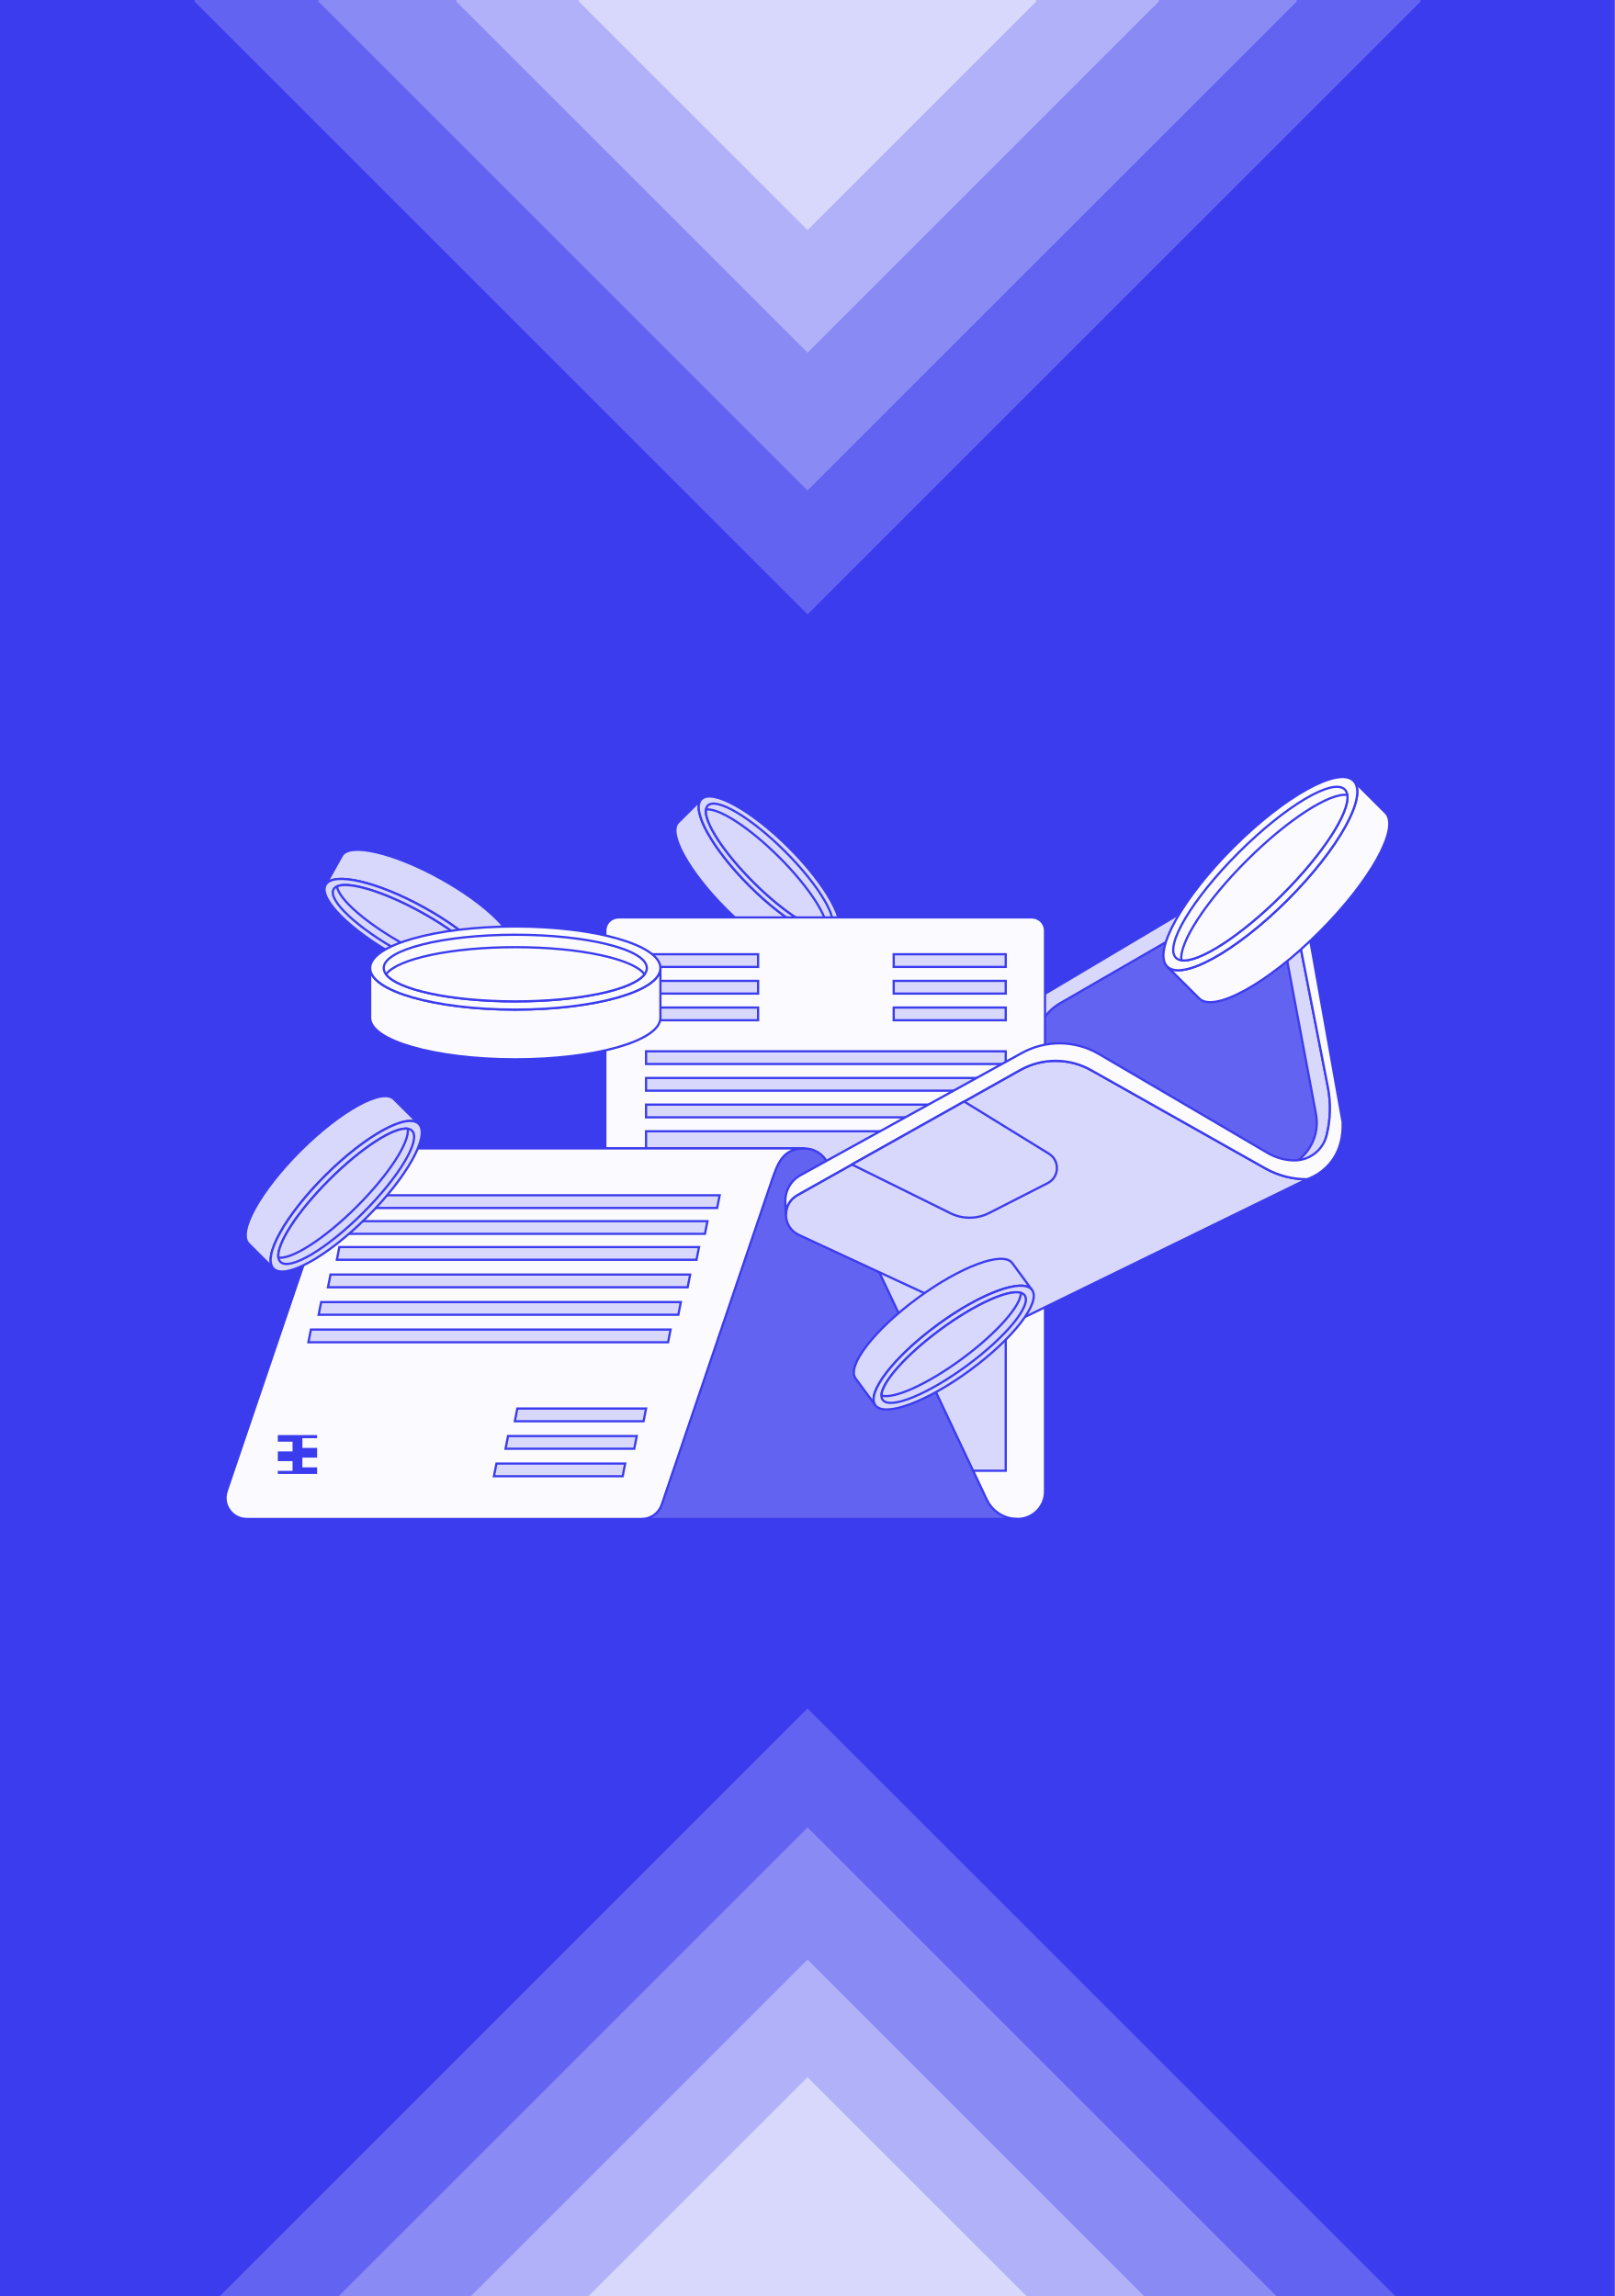
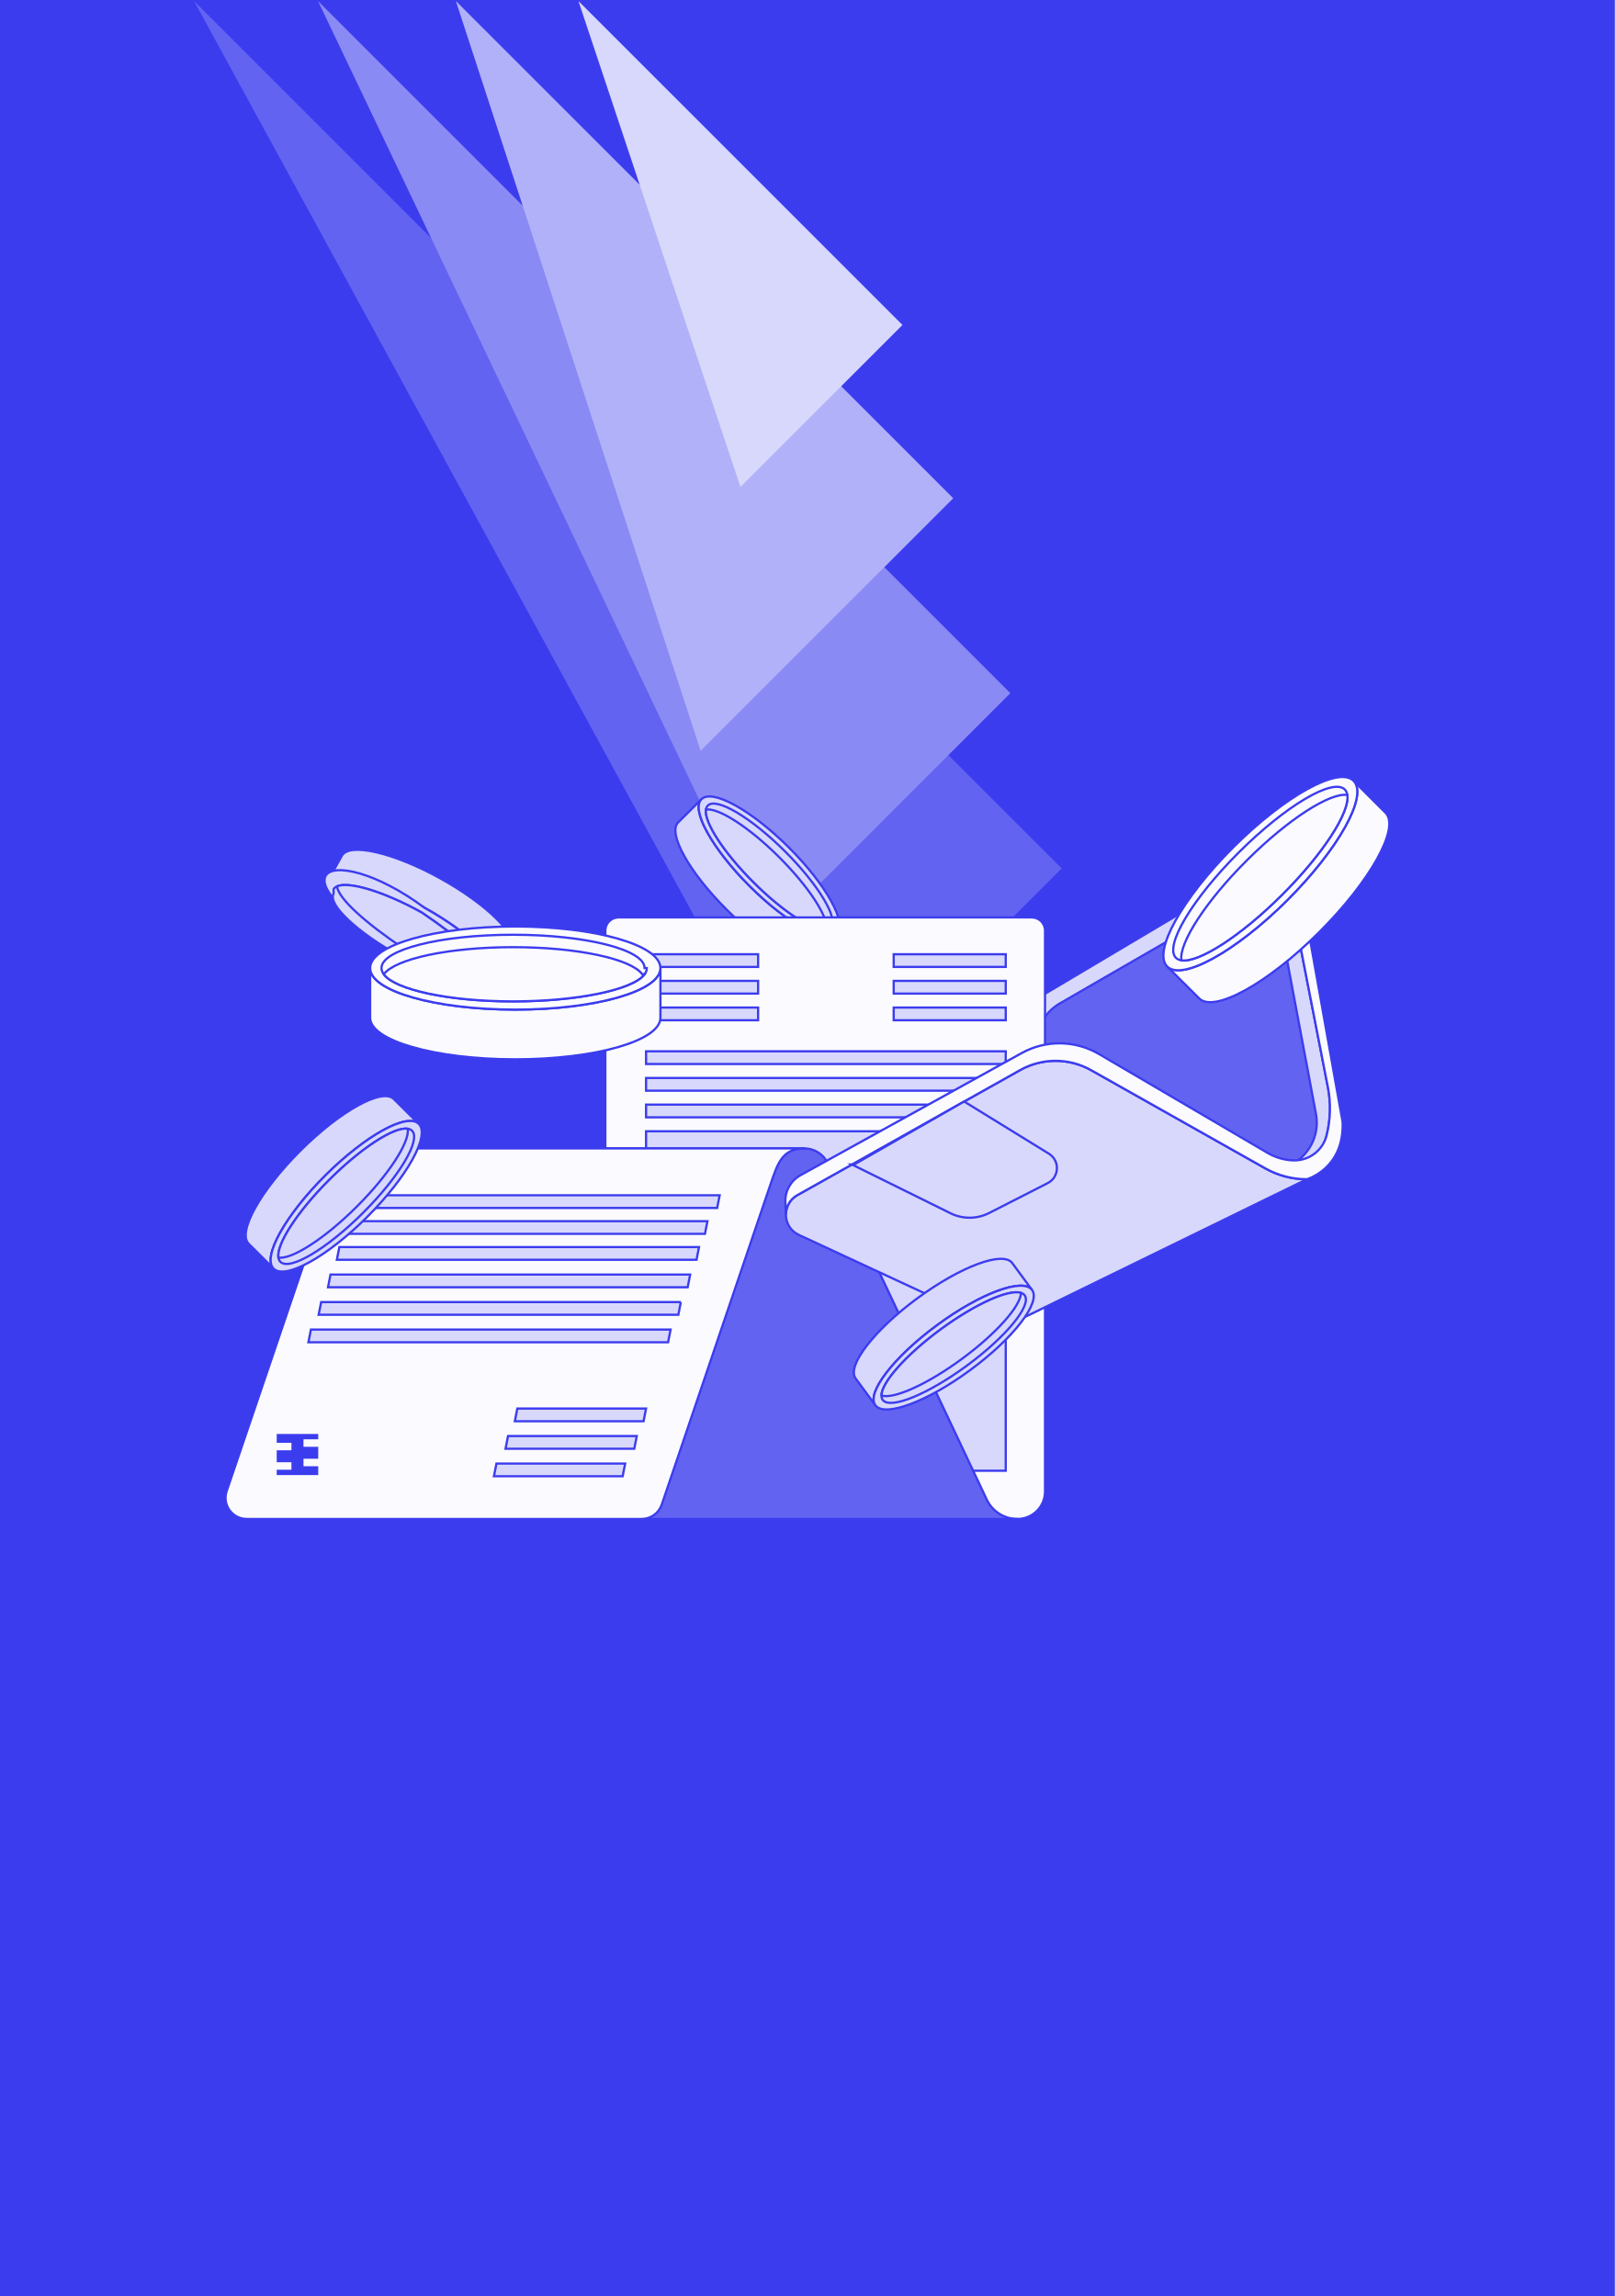
<svg xmlns="http://www.w3.org/2000/svg" width="720" height="1024" viewBox="0 0 720 1024" fill="none">
-   <g clip-path="url(#clip0_2145_962)">
-     <rect width="720" height="1024" fill="#3C3CEF" />
-     <rect x="86.532" y="0.468" width="386.833" height="386.833" transform="rotate(-45 86.5322 0.467773)" fill="#6363F2" />
-     <rect x="141.79" y="0.468" width="308.687" height="308.687" transform="rotate(-45 141.79 0.467773)" fill="#8A8AF5" />
-     <rect x="203.266" y="0.468" width="221.747" height="221.747" transform="rotate(-45 203.266 0.467773)" fill="#B1B1F9" />
-     <rect x="257.911" y="0.468" width="144.467" height="144.467" transform="rotate(-45 257.911 0.467773)" fill="#D8D8FC" />
-     <rect x="97.661" y="1024.4" width="371.094" height="371.094" transform="rotate(-45 97.6611 1024.4)" fill="#6363F2" />
-     <rect x="150.67" y="1024.4" width="296.128" height="296.128" transform="rotate(-45 150.67 1024.4)" fill="#8A8AF5" />
-     <rect x="209.645" y="1024.4" width="212.725" height="212.725" transform="rotate(-45 209.645 1024.4)" fill="#B1B1F9" />
-     <rect x="262.067" y="1024.4" width="138.589" height="138.589" transform="rotate(-45 262.067 1024.4)" fill="#D8D8FC" />
-     <g clip-path="url(#clip1_2145_962)">
-       <path d="M591.229 507.505L591.518 506.375C593.286 499.336 593.475 491.999 592.085 484.883L575.821 401.586C573.797 391.256 562.113 386.035 553.042 391.433L466.362 442.963C460.826 446.255 457.168 451.963 456.513 458.359L453.722 485.359L506.962 523.921L577.989 518.623C584.348 518.146 589.684 513.668 591.229 507.505Z" fill="#D8D8FC" stroke="#3C3CEF" stroke-miterlimit="10" />
-       <path d="M553.353 400.821L472.61 447.474C466.307 451.11 462.227 457.638 461.726 464.887L459.414 498.239L555.91 525.761L574.331 520.063C583.414 516.173 588.572 506.519 586.749 496.831L570.173 408.525C568.739 400.866 560.123 396.92 553.364 400.833L553.353 400.821Z" fill="#6363F2" stroke="#3C3CEF" stroke-miterlimit="10" />
-       <path d="M395.458 446.654C401.617 445.679 409.354 462.205 412.767 483.553C416.18 504.901 413.945 523.012 407.787 523.988L394.457 526.105C400.616 525.129 402.839 507.029 399.438 485.67C396.036 464.311 388.287 447.796 382.128 448.771L395.458 446.654Z" fill="#D8D8FC" stroke="#3C3CEF" stroke-miterlimit="10" />
-       <path d="M394.453 526.103C400.608 525.128 402.838 507.027 399.435 485.674C396.031 464.32 388.282 447.801 382.128 448.776C375.973 449.751 373.743 467.852 377.147 489.205C380.55 510.558 388.299 527.078 394.453 526.103Z" fill="#D8D8FC" stroke="#3C3CEF" stroke-miterlimit="10" />
-       <path d="M382.707 452.385C383.274 452.296 383.863 452.418 384.474 452.728C389.11 455.133 394.502 468.9 397.237 486.014C399.971 503.127 399.115 517.88 395.458 521.604C394.98 522.092 394.457 522.391 393.89 522.48C388.966 523.256 382.462 508.204 379.372 488.851C376.281 469.498 377.782 453.161 382.707 452.385Z" fill="#D8D8FC" stroke="#3C3CEF" stroke-miterlimit="10" />
-       <path d="M384.463 452.729C389.099 455.134 394.491 468.9 397.225 486.014C399.96 503.128 399.104 517.88 395.447 521.605C390.822 519.199 385.419 505.444 382.695 488.319C379.972 471.206 380.817 456.442 384.463 452.729Z" fill="#D8D8FC" stroke="#3C3CEF" stroke-miterlimit="10" />
-       <path d="M362.84 427.102C358.038 431.891 340.617 422.27 323.92 405.61C307.222 388.962 297.572 371.582 302.364 366.805L312.747 356.453C307.944 361.241 317.594 378.61 334.303 395.258C351.012 411.906 368.432 421.527 373.224 416.75L362.84 427.102Z" fill="#D8D8FC" stroke="#3C3CEF" stroke-miterlimit="10" />
-       <path d="M373.238 416.743C378.036 411.96 368.385 394.584 351.684 377.932C334.982 361.28 317.554 351.658 312.756 356.441C307.959 361.224 317.609 378.601 334.311 395.253C351.013 411.905 368.441 421.527 373.238 416.743Z" fill="#D8D8FC" stroke="#3C3CEF" stroke-miterlimit="10" />
-       <path d="M370.4 413.923C369.955 414.367 369.355 414.633 368.621 414.743C362.996 415.575 349.411 406.885 336.026 393.54C322.641 380.194 313.925 366.65 314.77 361.041C314.881 360.31 315.148 359.711 315.593 359.268C319.439 355.433 334.825 364.566 349.956 379.651C365.097 394.748 374.247 410.088 370.411 413.923H370.4Z" fill="#D8D8FC" stroke="#3C3CEF" stroke-miterlimit="10" />
-       <path d="M368.621 414.743C362.996 415.575 349.411 406.885 336.026 393.54C322.641 380.194 313.925 366.65 314.77 361.041C320.396 360.21 333.969 368.9 347.354 382.245C360.739 395.59 369.455 409.135 368.621 414.743Z" fill="#D8D8FC" stroke="#3C3CEF" stroke-miterlimit="10" />
-       <path d="M275.761 409.168H460.07C463.305 409.168 465.94 411.784 465.94 415.02V665.187C465.94 671.959 460.426 677.446 453.644 677.446H269.902V415.02C269.902 411.795 272.525 409.168 275.772 409.168H275.761Z" fill="#FBFBFF" stroke="#3C3CEF" stroke-miterlimit="10" />
-       <path d="M338.016 425.583H288.056V431.247H338.016V425.583Z" fill="#D8D8FC" stroke="#3C3CEF" stroke-miterlimit="10" />
-       <path d="M338.016 437.465H288.056V443.129H338.016V437.465Z" fill="#D8D8FC" stroke="#3C3CEF" stroke-miterlimit="10" />
-       <path d="M338.016 449.359H288.056V455.023H338.016V449.359Z" fill="#D8D8FC" stroke="#3C3CEF" stroke-miterlimit="10" />
-       <path d="M448.431 468.877H288.056V474.541H448.431V468.877Z" fill="#D8D8FC" stroke="#3C3CEF" stroke-miterlimit="10" />
-       <path d="M448.431 480.771H288.056V486.435H448.431V480.771Z" fill="#D8D8FC" stroke="#3C3CEF" stroke-miterlimit="10" />
-       <path d="M448.431 492.653H288.056V498.317H448.431V492.653Z" fill="#D8D8FC" stroke="#3C3CEF" stroke-miterlimit="10" />
-       <path d="M448.431 504.535H288.056V655.943H448.431V504.535Z" fill="#D8D8FC" stroke="#3C3CEF" stroke-miterlimit="10" />
-       <path d="M453.634 677.446H248.513L155.786 517.082C154.529 514.899 156.108 512.183 158.62 512.183H358.627C363.074 512.183 367.132 514.744 369.033 518.756L439.971 668.812C442.461 674.088 447.786 677.446 453.634 677.446Z" fill="#6363F2" stroke="#3C3CEF" stroke-miterlimit="10" />
-       <path d="M448.431 437.465H398.471V443.129H448.431V437.465Z" fill="#D8D8FC" stroke="#3C3CEF" stroke-miterlimit="10" />
-       <path d="M448.431 449.359H398.471V455.023H448.431V449.359Z" fill="#D8D8FC" stroke="#3C3CEF" stroke-miterlimit="10" />
-       <path d="M286.111 677.446H110.005C103.546 677.446 98.989 671.117 101.067 665.021L151.072 517.703C152.195 514.4 155.307 512.172 158.798 512.172H358.938C348.811 512.172 346.799 518.601 343.552 528.166L295.049 671.05C293.748 674.874 290.157 677.446 286.111 677.446Z" fill="#FBFBFF" stroke="#3C3CEF" stroke-miterlimit="10" />
-       <path d="M123.877 640.032H141.39V641.419H134.823V645.757H141.39V650.092H134.823V654.43H141.39V657.379H123.877V655.99H130.445V651.654H123.877V647.317H130.445V642.981H123.877V640.032Z" fill="#3C3CEF" />
-       <path d="M320.873 533.076H160.499L159.387 538.74H319.762L320.873 533.076Z" fill="#D8D8FC" stroke="#3C3CEF" stroke-miterlimit="10" />
-       <path d="M315.426 544.626H155.052L153.94 550.29H314.315L315.426 544.626Z" fill="#D8D8FC" stroke="#3C3CEF" stroke-miterlimit="10" />
-       <path d="M311.669 556.187H151.306L150.194 561.85H310.557L311.669 556.187Z" fill="#D8D8FC" stroke="#3C3CEF" stroke-miterlimit="10" />
-       <path d="M307.722 568.445H147.359L146.247 574.109H306.611L307.722 568.445Z" fill="#D8D8FC" stroke="#3C3CEF" stroke-miterlimit="10" />
-       <path d="M303.564 580.715H143.19L142.078 586.368H302.453L303.564 580.715Z" fill="#D8D8FC" stroke="#3C3CEF" stroke-miterlimit="10" />
-       <path d="M298.996 592.975H138.621L137.509 598.639H297.884L298.996 592.975Z" fill="#D8D8FC" stroke="#3C3CEF" stroke-miterlimit="10" />
-       <path d="M288.056 628.21H230.659L229.547 633.874H286.945L288.056 628.21Z" fill="#D8D8FC" stroke="#3C3CEF" stroke-miterlimit="10" />
-       <path d="M283.913 640.47H226.516L225.404 646.134H282.802L283.913 640.47Z" fill="#D8D8FC" stroke="#3C3CEF" stroke-miterlimit="10" />
-       <path d="M278.742 652.739H221.345L220.233 658.392H277.63L278.742 652.739Z" fill="#D8D8FC" stroke="#3C3CEF" stroke-miterlimit="10" />
-       <path d="M448.431 425.583H398.471V431.247H448.431V425.583Z" fill="#D8D8FC" stroke="#3C3CEF" stroke-miterlimit="10" />
-       <path d="M152.428 381.646C155.774 375.65 175.474 380.194 196.418 391.81C217.363 403.427 231.637 417.703 228.291 423.699L221.042 436.69C224.389 430.693 210.114 416.406 189.17 404.801C168.225 393.185 148.526 388.64 145.18 394.637L152.428 381.646Z" fill="#D8D8FC" stroke="#3C3CEF" stroke-miterlimit="10" />
-       <path d="M221.044 436.707C224.393 430.705 210.125 416.422 189.177 404.807C168.229 393.192 148.533 388.642 145.184 394.644C141.836 400.647 156.104 414.929 177.052 426.544C198 438.16 217.696 442.71 221.044 436.707Z" fill="#D8D8FC" stroke="#3C3CEF" stroke-miterlimit="10" />
-       <path d="M148.726 396.61C149.038 396.056 149.549 395.623 150.227 395.313C155.485 392.941 171.172 397.641 187.969 406.951C204.767 416.262 217.052 427.058 217.797 432.766C217.897 433.509 217.797 434.174 217.485 434.728C214.806 439.538 197.241 434.905 178.253 424.375C159.265 413.845 146.036 401.409 148.726 396.61Z" fill="#D8D8FC" stroke="#3C3CEF" stroke-miterlimit="10" />
-       <path d="M150.238 395.313C155.497 392.941 171.183 397.641 187.981 406.951C204.779 416.262 217.063 427.058 217.808 432.766C212.549 435.138 196.874 430.427 180.076 421.117C163.279 411.806 150.994 400.999 150.238 395.302V395.313Z" fill="#D8D8FC" stroke="#3C3CEF" stroke-miterlimit="10" />
-       <path d="M294.459 453.914C294.459 464.156 265.488 472.447 229.747 472.447C194.006 472.447 165.035 464.145 165.035 453.914V431.746C165.035 441.988 194.006 450.279 229.747 450.279C265.488 450.279 294.459 441.977 294.459 431.746V453.914Z" fill="#FBFBFF" stroke="#3C3CEF" stroke-miterlimit="10" />
-       <path d="M229.747 450.278C265.487 450.278 294.459 441.981 294.459 431.746C294.459 421.511 265.487 413.213 229.747 413.213C194.007 413.213 165.035 421.511 165.035 431.746C165.035 441.981 194.007 450.278 229.747 450.278Z" fill="#FBFBFF" stroke="#3C3CEF" stroke-miterlimit="10" />
-       <path d="M288.411 431.746C288.411 432.688 288.056 433.619 287.389 434.517C282.264 441.411 258.395 446.609 229.747 446.609C201.098 446.609 177.241 441.411 172.116 434.517C171.449 433.619 171.093 432.688 171.093 431.746C171.093 423.543 197.352 416.893 229.747 416.893C262.142 416.893 288.411 423.543 288.411 431.746Z" fill="#FBFBFF" stroke="#3C3CEF" stroke-miterlimit="10" />
-       <path d="M287.389 434.517C282.264 441.411 258.396 446.609 229.747 446.609C201.098 446.609 177.241 441.411 172.116 434.517C177.241 427.633 201.098 422.435 229.747 422.435C258.396 422.435 282.264 427.633 287.389 434.517Z" fill="#FBFBFF" stroke="#3C3CEF" stroke-miterlimit="10" />
-       <path d="M454.823 477.268L355.514 533.032C348.422 537.022 348.811 547.342 356.204 550.767L434.434 587.089C441.938 590.569 450.621 590.481 458.047 586.856L582.691 525.938C576.199 525.938 569.807 524.265 564.148 521.083L486.518 477.302C476.679 471.76 464.65 471.748 454.812 477.268H454.823Z" fill="#D8D8FC" stroke="#3C3CEF" stroke-miterlimit="10" />
-       <path d="M582.691 525.927C582.691 525.927 599.445 521.272 598.622 500.356L581.313 403.349L580.424 401.431C578.422 397.098 574.676 393.817 570.096 392.398C572.919 394.548 575.043 397.696 575.799 401.576L592.063 484.872C593.453 491.988 593.264 499.326 591.496 506.364C589.817 513.059 583.703 517.692 576.777 517.526C572.731 517.426 568.762 516.295 565.271 514.245L490.009 470.097C479.414 463.879 466.307 463.713 455.557 469.654L356.915 524.143C352.568 526.548 349.956 531.203 350.167 536.158L350.412 541.622C350.434 538.275 352.113 534.916 355.503 533.021L454.812 477.257C464.662 471.726 476.69 471.737 486.518 477.291L564.148 521.072C569.807 524.265 576.188 525.938 582.691 525.927Z" fill="#FBFBFF" stroke="#3C3CEF" stroke-miterlimit="10" />
-       <path d="M379.85 519.366L423.795 541.101C429.232 543.795 435.624 543.75 441.027 540.991L467.13 527.668C472.377 524.996 472.666 517.636 467.663 514.544L429.876 491.268L379.85 519.355V519.366Z" fill="#D8D8FC" stroke="#3C3CEF" stroke-miterlimit="10" />
-       <path d="M617.754 362.471C624.347 369.043 611.095 392.907 588.15 415.774C565.215 438.64 541.269 451.863 534.688 445.291L520.414 431.059C527.006 437.631 550.941 424.419 573.875 401.542C596.81 378.676 610.073 354.801 603.48 348.239L617.754 362.471Z" fill="#FBFBFF" stroke="#3C3CEF" stroke-miterlimit="10" />
-       <path d="M573.887 401.54C596.828 378.668 610.082 354.8 603.492 348.229C596.901 341.658 572.962 354.873 550.022 377.745C527.081 400.618 513.827 424.486 520.417 431.057C527.008 437.627 550.947 424.413 573.887 401.54Z" fill="#FBFBFF" stroke="#3C3CEF" stroke-miterlimit="10" />
-       <path d="M599.6 352.107C600.211 352.717 600.578 353.537 600.723 354.534C601.868 362.238 589.895 380.848 571.507 399.181C553.12 417.514 534.465 429.44 526.739 428.299C525.738 428.155 524.905 427.778 524.304 427.179C519.024 421.914 531.597 400.844 552.386 380.116C573.175 359.389 594.319 346.842 599.6 352.107Z" fill="#FBFBFF" stroke="#3C3CEF" stroke-miterlimit="10" />
-       <path d="M600.734 354.546C601.879 362.249 589.906 380.859 571.519 399.192C553.131 417.525 534.477 429.451 526.75 428.31C525.605 420.617 537.578 402.007 555.966 383.674C574.354 365.341 593.019 353.404 600.734 354.546Z" fill="#FBFBFF" stroke="#3C3CEF" stroke-miterlimit="10" />
-       <path d="M110.872 554.713C105.736 549.592 116.064 530.993 133.94 513.17C151.816 495.346 170.471 485.049 175.607 490.17L186.724 501.254C181.588 496.133 162.934 506.431 145.057 524.254C127.181 542.077 116.853 560.676 121.989 565.797L110.872 554.713Z" fill="#D8D8FC" stroke="#3C3CEF" stroke-miterlimit="10" />
-       <path d="M163.657 542.792C181.536 524.967 191.865 506.366 186.729 501.245C181.593 496.125 162.937 506.424 145.058 524.249C127.18 542.074 116.851 560.675 121.986 565.796C127.122 570.917 145.779 560.618 163.657 542.792Z" fill="#D8D8FC" stroke="#3C3CEF" stroke-miterlimit="10" />
-       <path d="M125.025 562.782C124.546 562.305 124.257 561.662 124.146 560.886C123.246 554.879 132.584 540.381 146.914 526.093C161.244 511.806 175.785 502.507 181.81 503.404C182.6 503.526 183.245 503.815 183.711 504.28C187.825 508.381 178.031 524.808 161.822 540.957C145.613 557.118 129.138 566.883 125.025 562.782Z" fill="#D8D8FC" stroke="#3C3CEF" stroke-miterlimit="10" />
-       <path d="M124.146 560.886C123.246 554.879 132.584 540.381 146.914 526.093C161.244 511.806 175.785 502.507 181.81 503.404C182.7 509.401 173.373 523.899 159.043 538.186C144.713 552.473 130.161 561.773 124.146 560.886Z" fill="#D8D8FC" stroke="#3C3CEF" stroke-miterlimit="10" />
-       <path d="M381.474 614.757C377.406 609.228 389.736 593.22 409.023 579.019C428.31 564.818 447.246 557.78 451.315 563.309L460.13 575.288C456.061 569.758 437.115 576.792 417.838 590.998C398.551 605.199 386.221 621.206 390.289 626.736L381.474 614.757Z" fill="#D8D8FC" stroke="#3C3CEF" stroke-miterlimit="10" />
-       <path d="M460.153 575.305C456.079 569.773 437.139 576.8 417.849 590.999C398.56 605.199 386.225 621.195 390.299 626.727C394.373 632.259 413.313 625.232 432.602 611.033C451.892 596.833 464.227 580.837 460.153 575.305Z" fill="#D8D8FC" stroke="#3C3CEF" stroke-miterlimit="10" />
-       <path d="M393.566 624.335C393.191 623.822 393.01 623.178 393.009 622.433C393.036 616.672 403.838 604.375 419.301 592.983C434.764 581.591 449.702 574.916 455.21 576.609C455.928 576.827 456.492 577.194 456.867 577.707C460.133 582.138 448.61 596.169 431.126 609.044C413.642 621.919 396.817 628.771 393.566 624.335Z" fill="#D8D8FC" stroke="#3C3CEF" stroke-miterlimit="10" />
-       <path d="M393.013 622.423C393.04 616.661 403.842 604.365 419.304 592.973C434.767 581.581 449.705 574.906 455.213 576.6C455.186 582.361 444.379 594.643 428.916 606.035C413.453 617.427 398.505 624.097 393.003 622.418L393.013 622.423Z" fill="#D8D8FC" stroke="#3C3CEF" stroke-miterlimit="10" />
+   <g clip-path="url(#a)">
+     <path fill="#3C3CEF" d="M0 0h720v1024H0z" />
+     <path fill="#6363F2" d="m86.532.468 386.833 386.833L359.898 500.768 86.532.468Z" />
+     <path fill="#8A8AF5" d="m141.79.468 308.687 308.687L341.22 418.412 141.79.468Z" />
+     <path fill="#B1B1F9" d="m203.266.468 221.747 221.747-112.63 112.63L203.266.468Z" />
+     <path fill="#D8D8FC" d="m257.911.468 144.467 144.467-72.234 72.234L257.911.468Z" />
+     <path fill="#6363F2" d="m97.661 1024.4 371.094-371.094-113.467 113.467L97.661 1024.4Z" />
+     <path fill="#8A8AF5" d="m150.67 1024.4 296.128-296.128-90.464 90.464L150.67 1024.4Z" />
+     <path fill="#B1B1F9" d="m209.645 1024.4 212.725-212.725-67.363 67.363L209.645 1024.4Z" />
+     <path fill="#D8D8FC" d="m262.067 1024.4 138.589-138.589-43.795 43.795L262.067 1024.4Z" />
+     <g clip-path="url(#b)" stroke="#3C3CEF" stroke-miterlimit="10">
+       <path fill="#D8D8FC" d="m591.229 507.505.289-1.13c1.768-7.039 1.957-14.376.567-21.492l-16.264-83.297c-2.024-10.33-13.708-15.551-22.779-10.153l-86.68 51.53c-5.536 3.292-9.194 9-9.849 15.396l-2.791 27 53.24 38.562 71.027-5.298c6.359-.477 11.695-4.955 13.24-11.118Z" />
+       <path fill="#6363F2" d="m553.353 400.821-80.743 46.653c-6.303 3.636-10.383 10.164-10.884 17.413l-2.312 33.352 96.496 27.522 18.421-5.698c9.083-3.89 14.241-13.544 12.418-23.232l-16.576-88.306c-1.434-7.659-10.05-11.605-16.809-7.692l-.011-.012Z" />
+       <path fill="#D8D8FC" d="M395.458 446.654c6.159-.975 13.896 15.551 17.309 36.899 3.413 21.348 1.178 39.459-4.98 40.435l-13.33 2.117c6.159-.976 8.382-19.076 4.981-40.435-3.402-21.359-11.151-37.874-17.31-36.899l13.33-2.117Z" />
+       <path fill="#D8D8FC" d="M394.453 526.103c6.155-.975 8.385-19.076 3.982-40.429-4.404-21.354-12.153-37.873-18.325-36.898-6.155.975-8.385 19.076-3.981 40.429 4.403 21.353 12.152 37.873 18.324 36.898Z" />
+       <path fill="#D8D8FC" d="M382.707 452.385c.567-.089 1.156.033 1.767.343 4.636 2.405 10.028 16.172 12.763 33.286 2.734 17.113 1.878 31.866-1.779 35.59-.478.488-1.001.787-1.568.876-4.924.776-11.428-14.276-14.518-33.629-3.091-19.353-1.59-35.69 3.335-36.466Z" />
+       <path fill="#D8D8FC" d="M384.463 452.729c4.636 2.405 10.028 16.171 12.762 33.285 2.735 17.114 1.879 31.866-1.778 35.591-4.625-2.406-10.028-16.161-12.752-33.286-2.723-17.113-1.878-31.877 1.768-35.59Z" />
+       <path fill="#D8D8FC" d="M362.84 427.102c-4.802 4.789-22.223-4.832-38.92-21.492-16.698-16.648-26.348-34.028-21.556-38.805l10.383-10.352c-4.803 4.788 4.847 22.157 21.556 38.805 16.709 16.648 34.129 26.269 38.921 21.492l-10.384 10.352Z" />
+       <path fill="#D8D8FC" d="M373.238 416.743c4.798-4.783-4.853-22.159-21.554-38.811-16.702-16.652-34.13-26.274-38.928-21.491-4.797 4.783 4.85 22.16 21.555 38.812 16.702 16.652 34.13 26.274 38.927 21.49Z" />
+       <path fill="#D8D8FC" d="M370.4 413.923c-.445.444-1.045.71-1.779.82-5.625.832-19.21-7.858-32.595-21.203-13.385-13.346-22.101-26.89-21.256-32.499.111-.731.378-1.33.823-1.773 3.846-3.835 19.232 5.298 34.363 20.383 15.141 15.097 24.291 30.437 20.455 34.272h-.011Z" />
+       <path fill="#D8D8FC" d="M368.621 414.743c-5.625.832-19.21-7.858-32.595-21.203-13.385-13.346-22.101-26.89-21.256-32.499 5.626-.831 19.199 7.859 32.584 21.204 13.385 13.345 22.101 26.89 21.267 32.498Z" />
+       <path fill="#FBFBFF" d="M275.761 409.168h184.309c3.235 0 5.87 2.616 5.87 5.852v250.167c0 6.772-5.514 12.259-12.296 12.259H269.902V415.02c0-3.225 2.623-5.852 5.87-5.852h-.011Z" />
+       <path fill="#D8D8FC" d="M338.016 425.583h-49.96v5.664h49.96v-5.664ZM338.016 437.465h-49.96v5.664h49.96v-5.664ZM338.016 449.359h-49.96v5.664h49.96v-5.664ZM448.431 468.877H288.056v5.664h160.375v-5.664ZM448.431 480.771H288.056v5.664h160.375v-5.664ZM448.431 492.653H288.056v5.664h160.375v-5.664ZM448.431 504.535H288.056v151.408h160.375V504.535Z" />
+       <path fill="#6363F2" d="M453.634 677.446H248.513L155.786 517.082c-1.257-2.183.322-4.899 2.834-4.899h200.007c4.447 0 8.505 2.561 10.406 6.573l70.938 150.056c2.49 5.276 7.815 8.634 13.663 8.634Z" />
+       <path fill="#D8D8FC" d="M448.431 437.465h-49.96v5.664h49.96v-5.664ZM448.431 449.359h-49.96v5.664h49.96v-5.664Z" />
+       <path fill="#FBFBFF" d="M286.111 677.446H110.005c-6.459 0-11.017-6.329-8.938-12.425l50.005-147.318c1.123-3.303 4.235-5.531 7.726-5.531h200.14c-10.127 0-12.139 6.429-15.386 15.994l-48.503 142.884c-1.301 3.824-4.892 6.396-8.938 6.396Z" />
+       <path fill="#3C3CEF" d="M123.877 640.032h17.513v1.387h-6.567v4.338h6.567v4.335h-6.567v4.338h6.567v2.949h-17.513v-1.389h6.568v-4.336h-6.568v-4.338h6.568v-4.336h-6.568v-2.948Z" />
+       <path fill="#D8D8FC" d="m320.873 533.076-160.374-.001-1.112 5.665 160.375-.001 1.111-5.663ZM315.426 544.626H155.052l-1.112 5.664h160.375l1.111-5.664ZM311.669 556.187H151.306l-1.112 5.663h160.363l1.112-5.663ZM307.722 568.445H147.359l-1.112 5.664h160.364l1.111-5.664ZM303.564 580.715H143.19l-1.112 5.653h160.375l1.111-5.653ZM298.996 592.975H138.621l-1.112 5.664h160.375l1.112-5.664ZM288.056 628.21h-57.397l-1.112 5.664h57.398l1.111-5.664ZM283.913 640.47h-57.397l-1.112 5.664h57.398l1.111-5.664ZM278.742 652.739h-57.397l-1.112 5.653h57.397l1.112-5.653ZM448.431 425.583h-49.96v5.664h49.96v-5.664Z" />
+       <path fill="#D8D8FC" d="M152.428 381.646c3.346-5.996 23.046-1.452 43.99 10.164 20.945 11.617 35.219 25.893 31.873 31.889l-7.249 12.991c3.347-5.997-10.928-20.284-31.872-31.889-20.945-11.616-40.644-16.161-43.99-10.164l7.248-12.991Z" />
+       <path fill="#D8D8FC" d="M221.044 436.707c3.349-6.002-10.919-20.285-31.867-31.9-20.948-15.615-40.644-20.165-43.993-14.163-3.348 6.003 10.92 20.285 31.868 31.9 20.948 11.616 40.644 16.166 43.992 10.163Z" />
+       <path fill="#D8D8FC" d="M148.726 396.61c.312-.554.823-.987 1.501-1.297 5.258-2.372 20.945 2.328 37.742 11.638 16.798 11.311 29.083 22.107 29.828 27.815.1.743 0 1.408-.312 1.962-2.679 4.81-20.244.177-39.232-10.353-18.988-10.53-32.217-22.966-29.527-27.765Z" />
+       <path fill="#D8D8FC" d="M150.238 395.313c5.259-2.372 20.945 2.328 37.743 11.638 16.798 11.311 29.082 22.107 29.827 27.815-5.259 2.372-20.934-2.339-37.732-11.649-16.797-11.311-29.082-22.118-29.838-27.815v.011Z" />
+       <path fill="#FBFBFF" d="M294.459 453.914c0 10.242-28.971 18.533-64.712 18.533-35.741 0-64.712-8.302-64.712-18.533v-22.168c0 10.242 28.971 18.533 64.712 18.533 35.741 0 64.712-8.302 64.712-18.533v22.168Z" />
+       <path fill="#FBFBFF" d="M229.747 450.278c35.74 0 64.712-8.297 64.712-18.532 0-10.235-28.972-18.533-64.712-18.533-35.74 0-64.712 8.298-64.712 18.533 0 10.235 28.972 18.532 64.712 18.532Z" />
+       <path fill="#FBFBFF" d="M288.411 431.746c0 .942-.355 1.873-1.022 2.771-5.125 6.894-29.994 12.092-58.642 12.092-28.649 0-52.506-5.198-57.631-12.092-.667-.898-1.023-1.829-1.023-2.771 0-8.203 26.259-14.853 58.654-14.853 32.395 0 58.664 6.65 58.664 14.853Z" />
+       <path fill="#FBFBFF" d="M287.389 434.517c-5.125 6.894-29.993 12.092-58.642 12.092-28.649 0-52.506-5.198-57.631-12.092 5.125-6.884 28.982-12.082 57.631-12.082 28.649 0 52.517 5.198 57.642 12.082Z" />
+       <path fill="#D8D8FC" d="m454.823 477.268-99.309 55.764c-7.092 3.99-6.703 14.31.69 17.735l78.23 36.322c7.504 3.48 16.187 3.392 23.613-.233l124.644-60.918c-6.492 0-12.884-1.673-18.543-4.855l-77.63-43.781c-9.839-5.542-21.868-5.554-31.706-.046l.011.012Z" />
+       <path fill="#FBFBFF" d="M582.691 525.927s16.754-4.655 15.931-25.571l-17.309-97.007-.889-1.918c-2.002-4.333-5.748-7.614-10.328-9.033 2.823 2.15 4.947 5.298 5.703 9.178l16.264 83.296c1.39 7.116 1.201 14.454-.567 21.492-1.679 6.695-7.793 11.328-14.719 11.162-4.046-.1-7.929-1.231-11.506-3.281l-75.262-44.148c-10.595-6.218-23.702-6.384-34.452-.443l-98.642 54.489c-4.347 2.405-6.959 7.06-6.748 12.015l.245 5.464c.022-3.347 1.701-6.706 5.091-8.601l99.309-55.764c9.85-5.531 21.878-5.52 31.706.034l77.63 43.781c5.659 3.193 12.04 4.866 18.543 4.855Z" />
+       <path fill="#D8D8FC" d="m379.85 519.366 43.945 21.735c5.437 2.694 11.829 2.649 17.232-.11l26.103-13.323c5.247-2.672 5.536-10.032.533-13.124l-37.787-23.276-49.026 28.087v.011Z" />
+       <path fill="#FBFBFF" d="M617.754 362.471c6.593 6.572-6.659 30.436-29.604 53.303-22.935 22.866-46.881 36.089-53.462 29.517l-14.274-14.232c6.592 6.572 30.527-6.64 53.461-29.517 22.935-22.866 36.198-46.741 29.605-53.303l14.274 14.232Z" />
+       <path fill="#FBFBFF" d="M573.887 401.54c22.941-22.872 36.195-46.74 29.605-53.311-6.591-6.571-30.53 6.644-53.47 29.516-22.941 22.873-36.195 46.741-29.605 53.312 6.591 6.57 30.53-6.644 53.47-29.517Z" />
+       <path fill="#FBFBFF" d="M599.6 352.107c.611.61.978 1.43 1.123 2.427 1.145 7.704-10.828 26.314-29.216 44.647-18.387 18.333-37.042 30.259-44.768 29.118-1.001-.144-1.834-.521-2.435-1.12-5.28-5.265 7.293-26.335 28.082-47.063 20.789-20.727 41.933-33.274 47.214-28.009Z" />
+       <path fill="#FBFBFF" d="M600.734 354.546c1.145 7.703-10.828 26.313-29.215 44.646-18.388 18.333-37.042 30.259-44.769 29.118-1.145-7.693 10.828-26.303 29.216-44.636 18.388-18.333 37.053-30.27 44.768-29.128Z" />
+       <path fill="#D8D8FC" d="M110.872 554.713c-5.136-5.121 5.192-23.72 23.068-41.543 17.876-17.824 36.531-28.121 41.667-23l11.117 11.084c-5.136-5.121-23.79 5.177-41.667 23-17.876 17.823-28.204 36.422-23.068 41.543l-11.117-11.084Z" />
+       <path fill="#D8D8FC" d="M163.657 542.792c17.879-17.825 28.208-36.426 23.072-41.547-5.136-5.12-23.792 5.179-41.671 23.004-17.878 17.825-28.207 36.425-23.072 41.547 5.136 5.121 23.793-5.178 41.671-23.004Z" />
+       <path fill="#D8D8FC" d="M125.025 562.782c-.479-.477-.768-1.12-.879-1.896-.9-6.007 8.438-20.505 22.768-34.793 14.33-14.287 28.871-23.586 34.896-22.689.79.122 1.435.411 1.901.876 4.114 4.101-5.68 20.528-21.889 36.677-16.209 16.161-32.684 25.926-36.797 21.825Z" />
+       <path fill="#D8D8FC" d="M124.146 560.886c-.9-6.007 8.438-20.505 22.768-34.793 14.33-14.287 28.871-23.586 34.896-22.689.89 5.997-8.437 20.495-22.767 34.782-14.33 14.287-28.882 23.587-34.897 22.7Z" />
+       <path fill="#D8D8FC" d="M381.474 614.757c-4.068-5.529 8.262-21.537 27.549-35.738 19.287-14.201 38.223-21.239 42.291-15.71l8.815 11.979c-4.069-5.53-23.015 1.504-42.292 15.71-19.287 14.201-31.617 30.199-27.549 35.729l-8.814-11.97Z" />
+       <path fill="#D8D8FC" d="M460.153 575.305c-4.074-5.532-23.014 1.495-42.304 15.694-19.289 14.2-31.624 30.196-27.55 35.728 4.074 5.532 23.014-1.495 42.303-15.694 19.29-14.2 31.625-30.196 27.551-35.728Z" />
+       <path fill="#D8D8FC" d="M393.566 624.335c-.375-.513-.556-1.157-.557-1.902.027-5.761 10.829-18.058 26.292-29.45 15.463-11.392 30.401-18.067 35.909-16.374.718.218 1.282.585 1.657 1.098 3.266 4.431-8.257 18.462-25.741 31.337-17.484 12.875-34.309 19.727-37.56 15.291Z" />
+       <path fill="#D8D8FC" d="M393.013 622.423c.027-5.762 10.829-18.058 26.291-29.45 15.463-11.392 30.402-18.067 35.909-16.373-.027 5.761-10.834 18.043-26.297 29.435-15.463 11.392-30.411 18.062-35.913 16.383l.01.005Z" />
    </g>
  </g>
  <defs>
-     <clipPath id="clip0_2145_962">
-       <rect width="720" height="1024" fill="white" />
+     <clipPath id="a">
+       <path fill="#fff" d="M0 0h720v1024H0z" />
    </clipPath>
-     <clipPath id="clip1_2145_962">
-       <rect width="520" height="332" fill="white" transform="translate(100 346)" />
+     <clipPath id="b">
+       <path fill="#fff" d="M100 346h520v332H100z" />
    </clipPath>
  </defs>
</svg>
